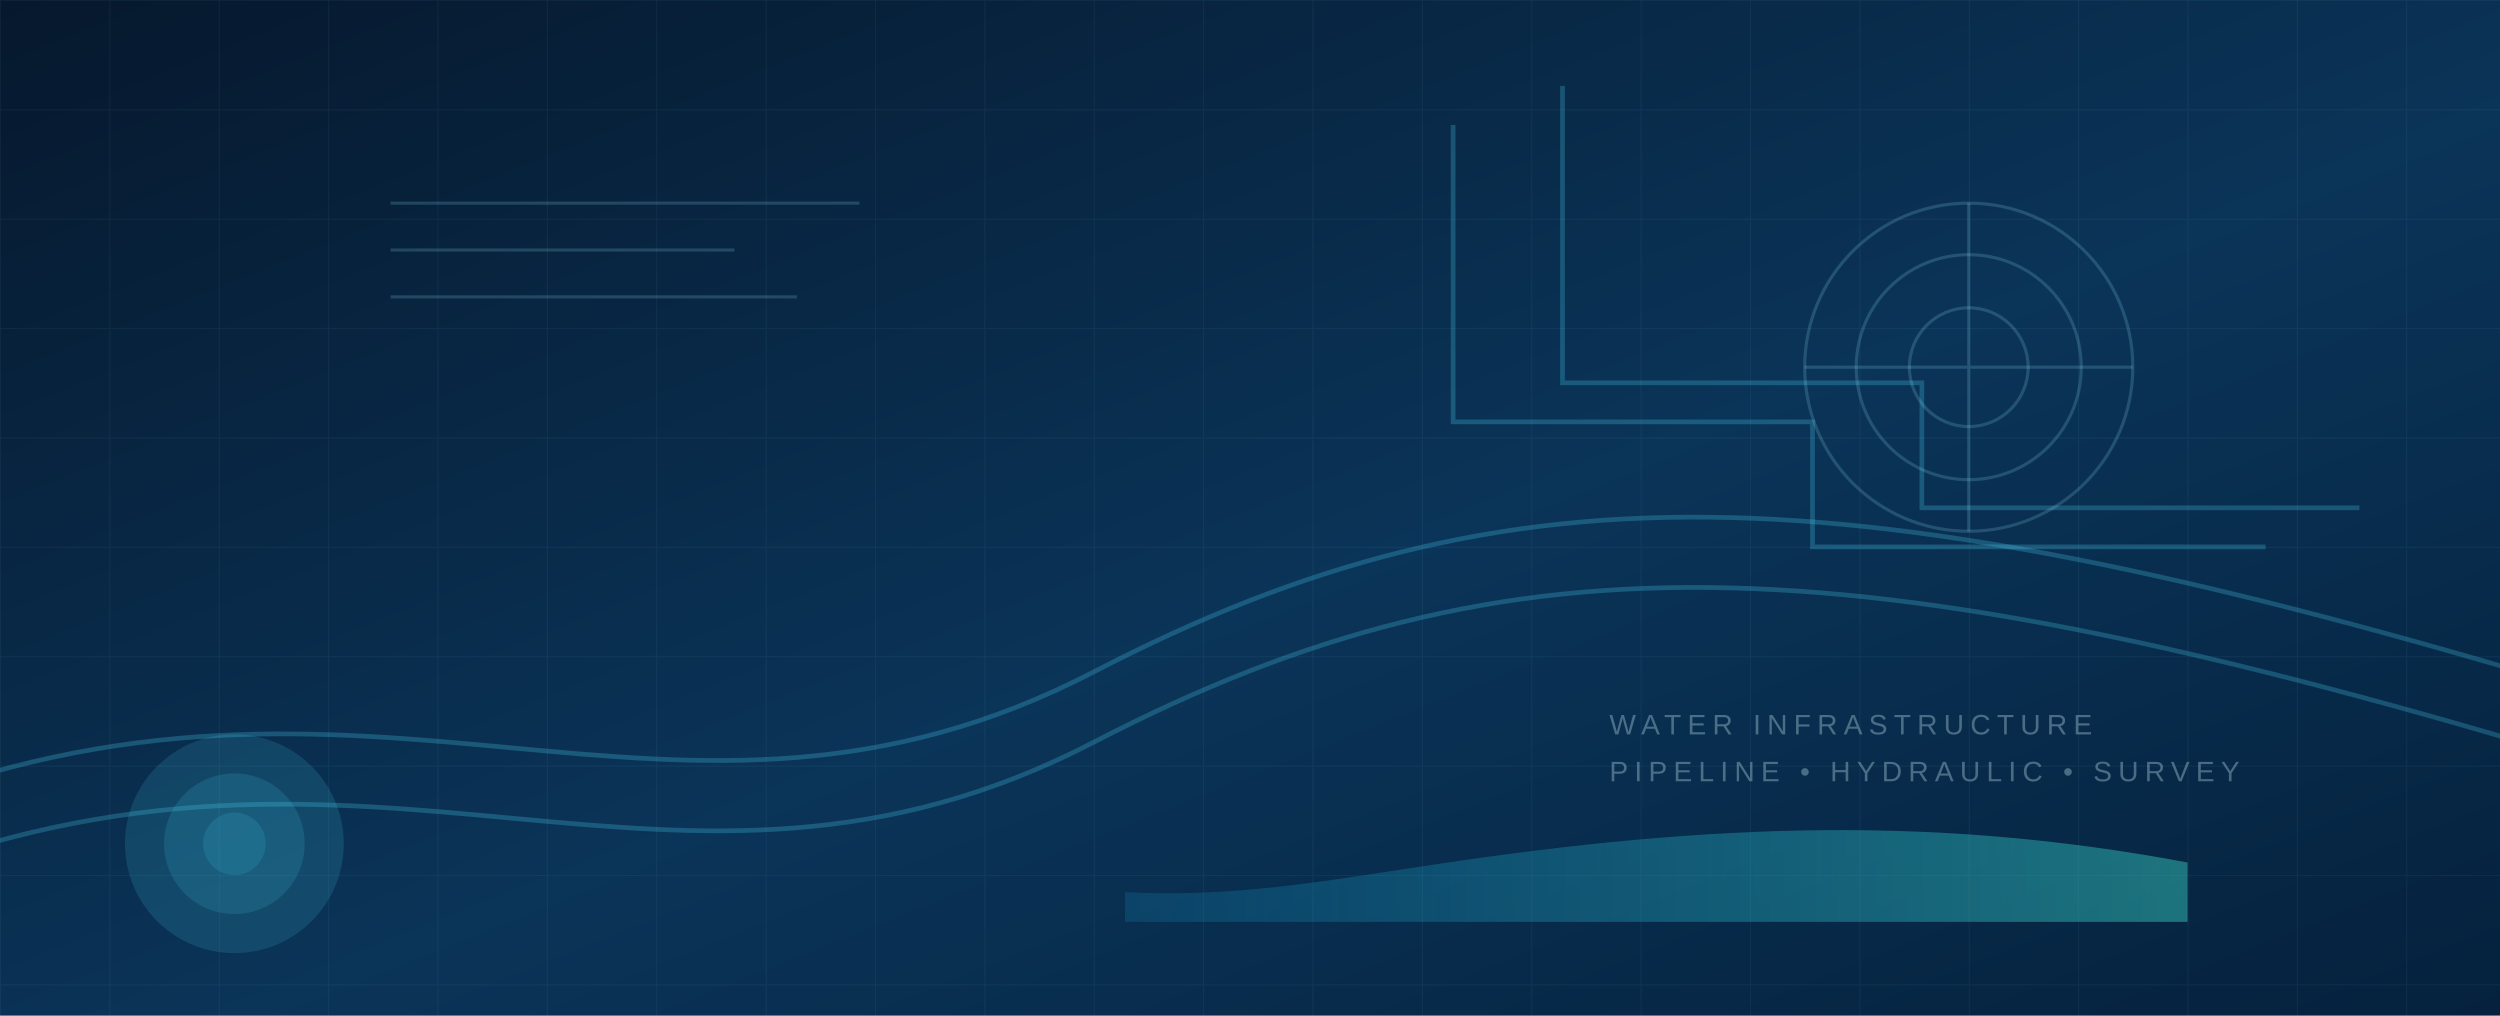
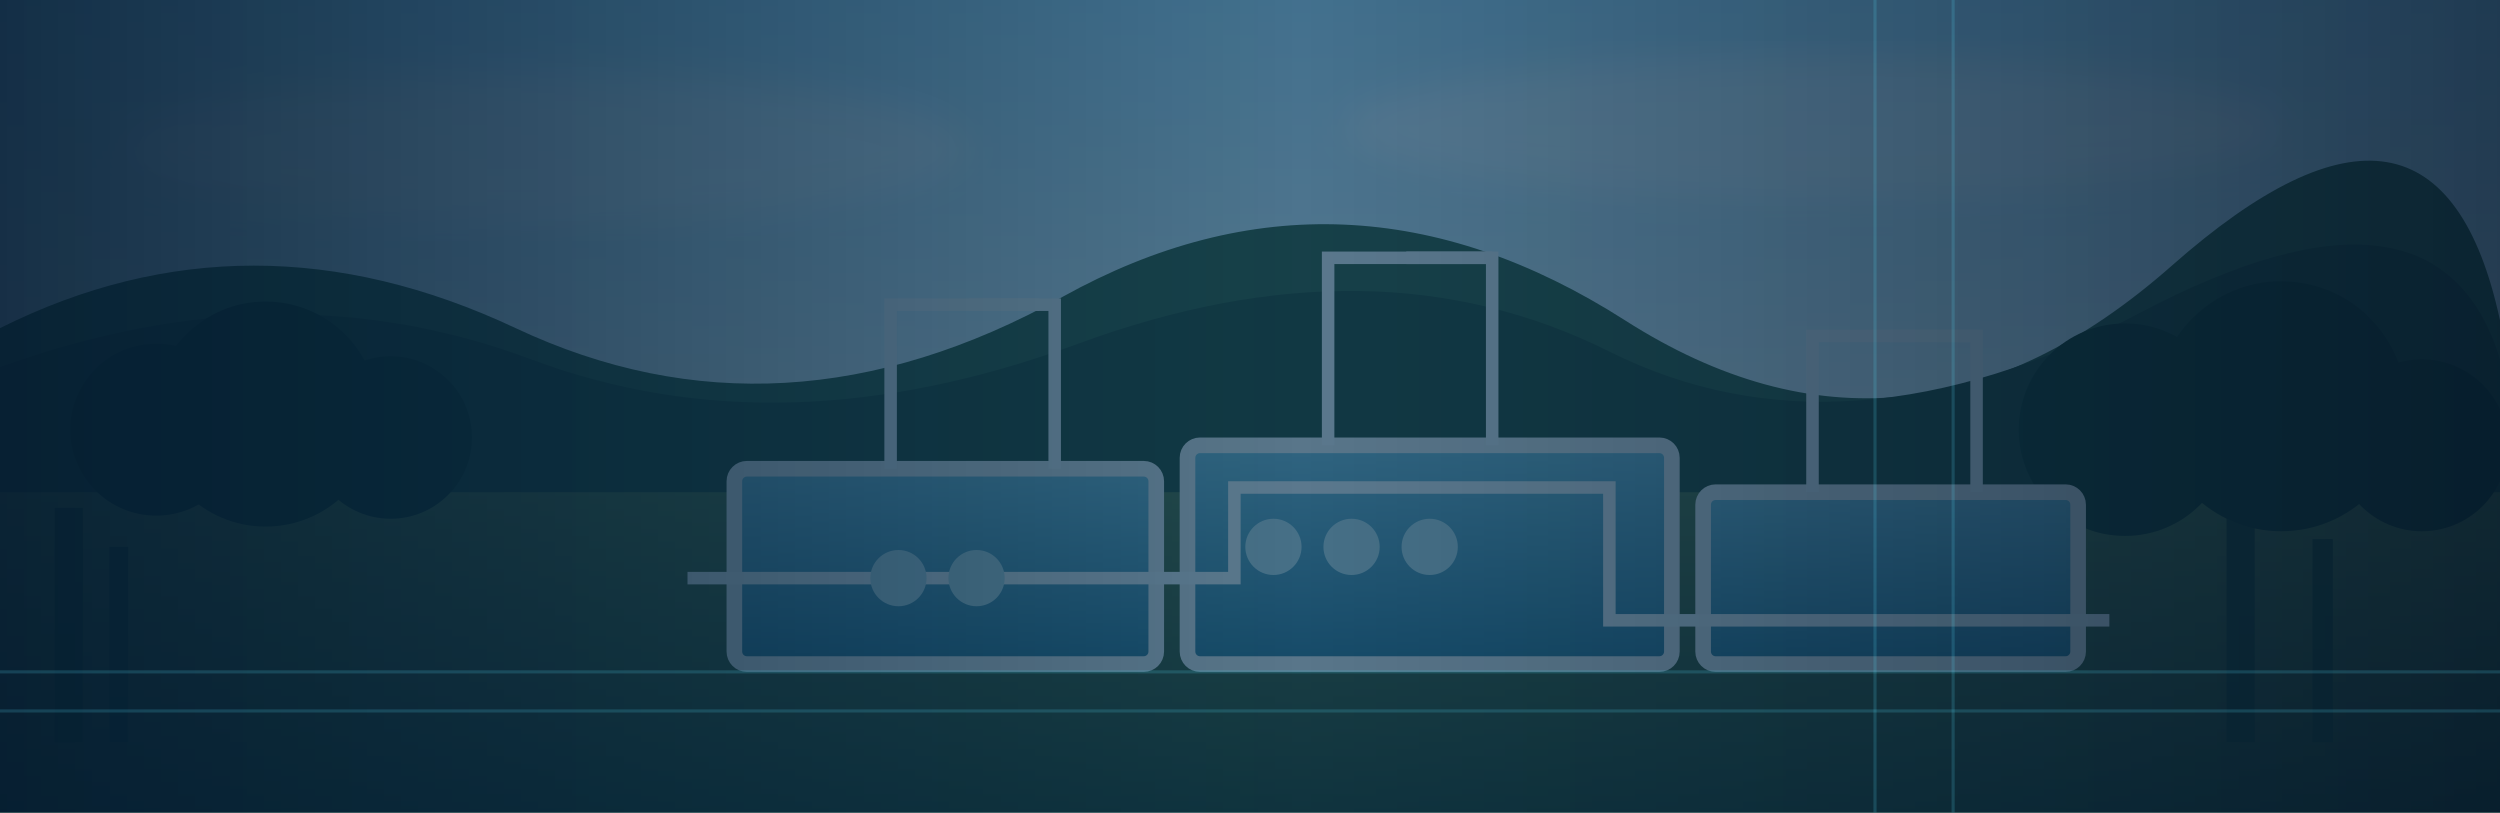
- <svg xmlns="http://www.w3.org/2000/svg" viewBox="0 0 1600 650" preserveAspectRatio="xMidYMid slice">
+ <svg xmlns="http://www.w3.org/2000/svg" viewBox="0 0 1600 520" preserveAspectRatio="xMidYMid slice">
  <defs>
-     <linearGradient id="bg" x1="0" y1="0" x2="1" y2="1">
-       <stop stop-color="#06182d" />
-       <stop offset=".55" stop-color="#0a3458" />
-       <stop offset="1" stop-color="#05213d" />
+     <linearGradient id="sky" x2="0" y2="1">
+       <stop stop-color="#9fd8f3" />
+       <stop offset=".58" stop-color="#d9edf1" />
+       <stop offset="1" stop-color="#78aeb5" />
    </linearGradient>
-     <linearGradient id="water" x1="0" y1="0" x2="1" y2="0">
-       <stop stop-color="#19b9ee" stop-opacity=".15" />
-       <stop offset="1" stop-color="#39d2c3" stop-opacity=".45" />
+     <linearGradient id="ground" x2="0" y2="1">
+       <stop stop-color="#4b6f45" />
+       <stop offset="1" stop-color="#203f2b" />
    </linearGradient>
-     <pattern id="grid" width="70" height="70" patternUnits="userSpaceOnUse">
-       <path d="M70 0H0V70" fill="none" stroke="#8bdcff" stroke-opacity=".07" />
-     </pattern>
+     <linearGradient id="water" x2="0" y2="1">
+       <stop stop-color="#70b9d0" />
+       <stop offset="1" stop-color="#2f7994" />
+     </linearGradient>
+     <linearGradient id="overlay">
+       <stop stop-color="#031b32" stop-opacity=".90" />
+       <stop offset=".52" stop-color="#052c4b" stop-opacity=".60" />
+       <stop offset="1" stop-color="#03172d" stop-opacity=".82" />
+     </linearGradient>
+     <filter id="blur">
+       <feGaussianBlur stdDeviation="12" />
+     </filter>
  </defs>
-   <rect width="1600" height="650" fill="url(#bg)" />
-   <rect width="1600" height="650" fill="url(#grid)" />
-   <g fill="none" stroke="#4fd6f4" stroke-opacity=".25" stroke-width="3">
-     <path d="M-80 520 C240 390 430 570 700 430 S1190 300 1680 450" />
-     <path d="M-80 565 C240 435 430 615 700 475 S1190 345 1680 495" />
-     <path d="M930 80 V270 H1160 V350 H1450" />
-     <path d="M1000 55 V245 H1230 V325 H1510" />
+   <rect width="1600" height="520" fill="url(#sky)" />
+   <g opacity=".35" filter="url(#blur)">
+     <ellipse cx="350" cy="95" rx="270" ry="48" fill="#fff" />
+     <ellipse cx="1160" cy="82" rx="300" ry="45" fill="#fff" />
  </g>
-   <g fill="none" stroke="#9cecff" stroke-opacity=".18" stroke-width="2">
-     <circle cx="1260" cy="235" r="105" />
-     <circle cx="1260" cy="235" r="72" />
-     <circle cx="1260" cy="235" r="38" />
-     <path d="M1155 235h210M1260 130v210" />
-     <path d="M250 130h300M250 160h220M250 190h260" />
+   <path d="M0 210 Q160 130 330 210 T680 190 T1040 205 T1390 170 T1600 205V330H0Z" fill="#315f45" />
+   <path d="M0 235 Q180 170 340 230 T690 220 T1030 225 T1370 200 T1600 230V345H0Z" fill="#244b38" />
+   <rect y="315" width="1600" height="205" fill="url(#ground)" />
+   <g fill="#173d2b">
+     <circle cx="100" cy="275" r="55" />
+     <circle cx="170" cy="265" r="72" />
+     <circle cx="250" cy="280" r="52" />
+     <circle cx="1360" cy="275" r="68" />
+     <circle cx="1460" cy="260" r="80" />
+     <circle cx="1550" cy="285" r="55" />
  </g>
-   <g fill="#45d4ef" fill-opacity=".15">
-     <circle cx="150" cy="540" r="70" />
-     <circle cx="150" cy="540" r="45" />
-     <circle cx="150" cy="540" r="20" />
+   <g stroke="#d7e5e8" stroke-width="10" fill="url(#water)">
+     <rect x="470" y="300" width="270" height="125" rx="8" />
+     <rect x="760" y="285" width="310" height="140" rx="8" />
+     <rect x="1090" y="315" width="240" height="110" rx="8" />
  </g>
-   <g fill="url(#water)">
-     <path d="M720 590h680v-38c-170-32-320-24-500 4-70 11-120 18-180 15z" />
+   <g fill="none" stroke="#dcecf1" stroke-width="8">
+     <path d="M440 370h350v-58h240v85h320" />
+     <path d="M570 300v-105h105v105M850 285v-120h105v120M1160 315v-100h105v100" />
+     <path d="M620 195h45M900 165h55M1210 215h55" />
  </g>
-   <g fill="#d8f8ff" fill-opacity=".32" font-family="Arial, sans-serif" font-size="18" letter-spacing="4">
-     <text x="1030" y="470">WATER INFRASTRUCTURE</text>
-     <text x="1030" y="500">PIPELINE • HYDRAULIC • SURVEY</text>
+   <g fill="#a9d7e1">
+     <circle cx="575" cy="370" r="18" />
+     <circle cx="625" cy="370" r="18" />
+     <circle cx="815" cy="350" r="18" />
+     <circle cx="865" cy="350" r="18" />
+     <circle cx="915" cy="350" r="18" />
+   </g>
+   <g fill="#163f2c" opacity=".8">
+     <rect x="35" y="325" width="18" height="150" />
+     <rect x="70" y="350" width="12" height="125" />
+     <rect x="1425" y="330" width="18" height="145" />
+     <rect x="1480" y="345" width="13" height="130" />
+   </g>
+   <rect width="1600" height="520" fill="url(#overlay)" />
+   <g fill="none" stroke="#54d8f4" stroke-opacity=".18" stroke-width="2">
+     <path d="M0 430H1600M0 455H1600" />
+     <path d="M1200 0v520M1250 0v520" />
  </g>
</svg>
